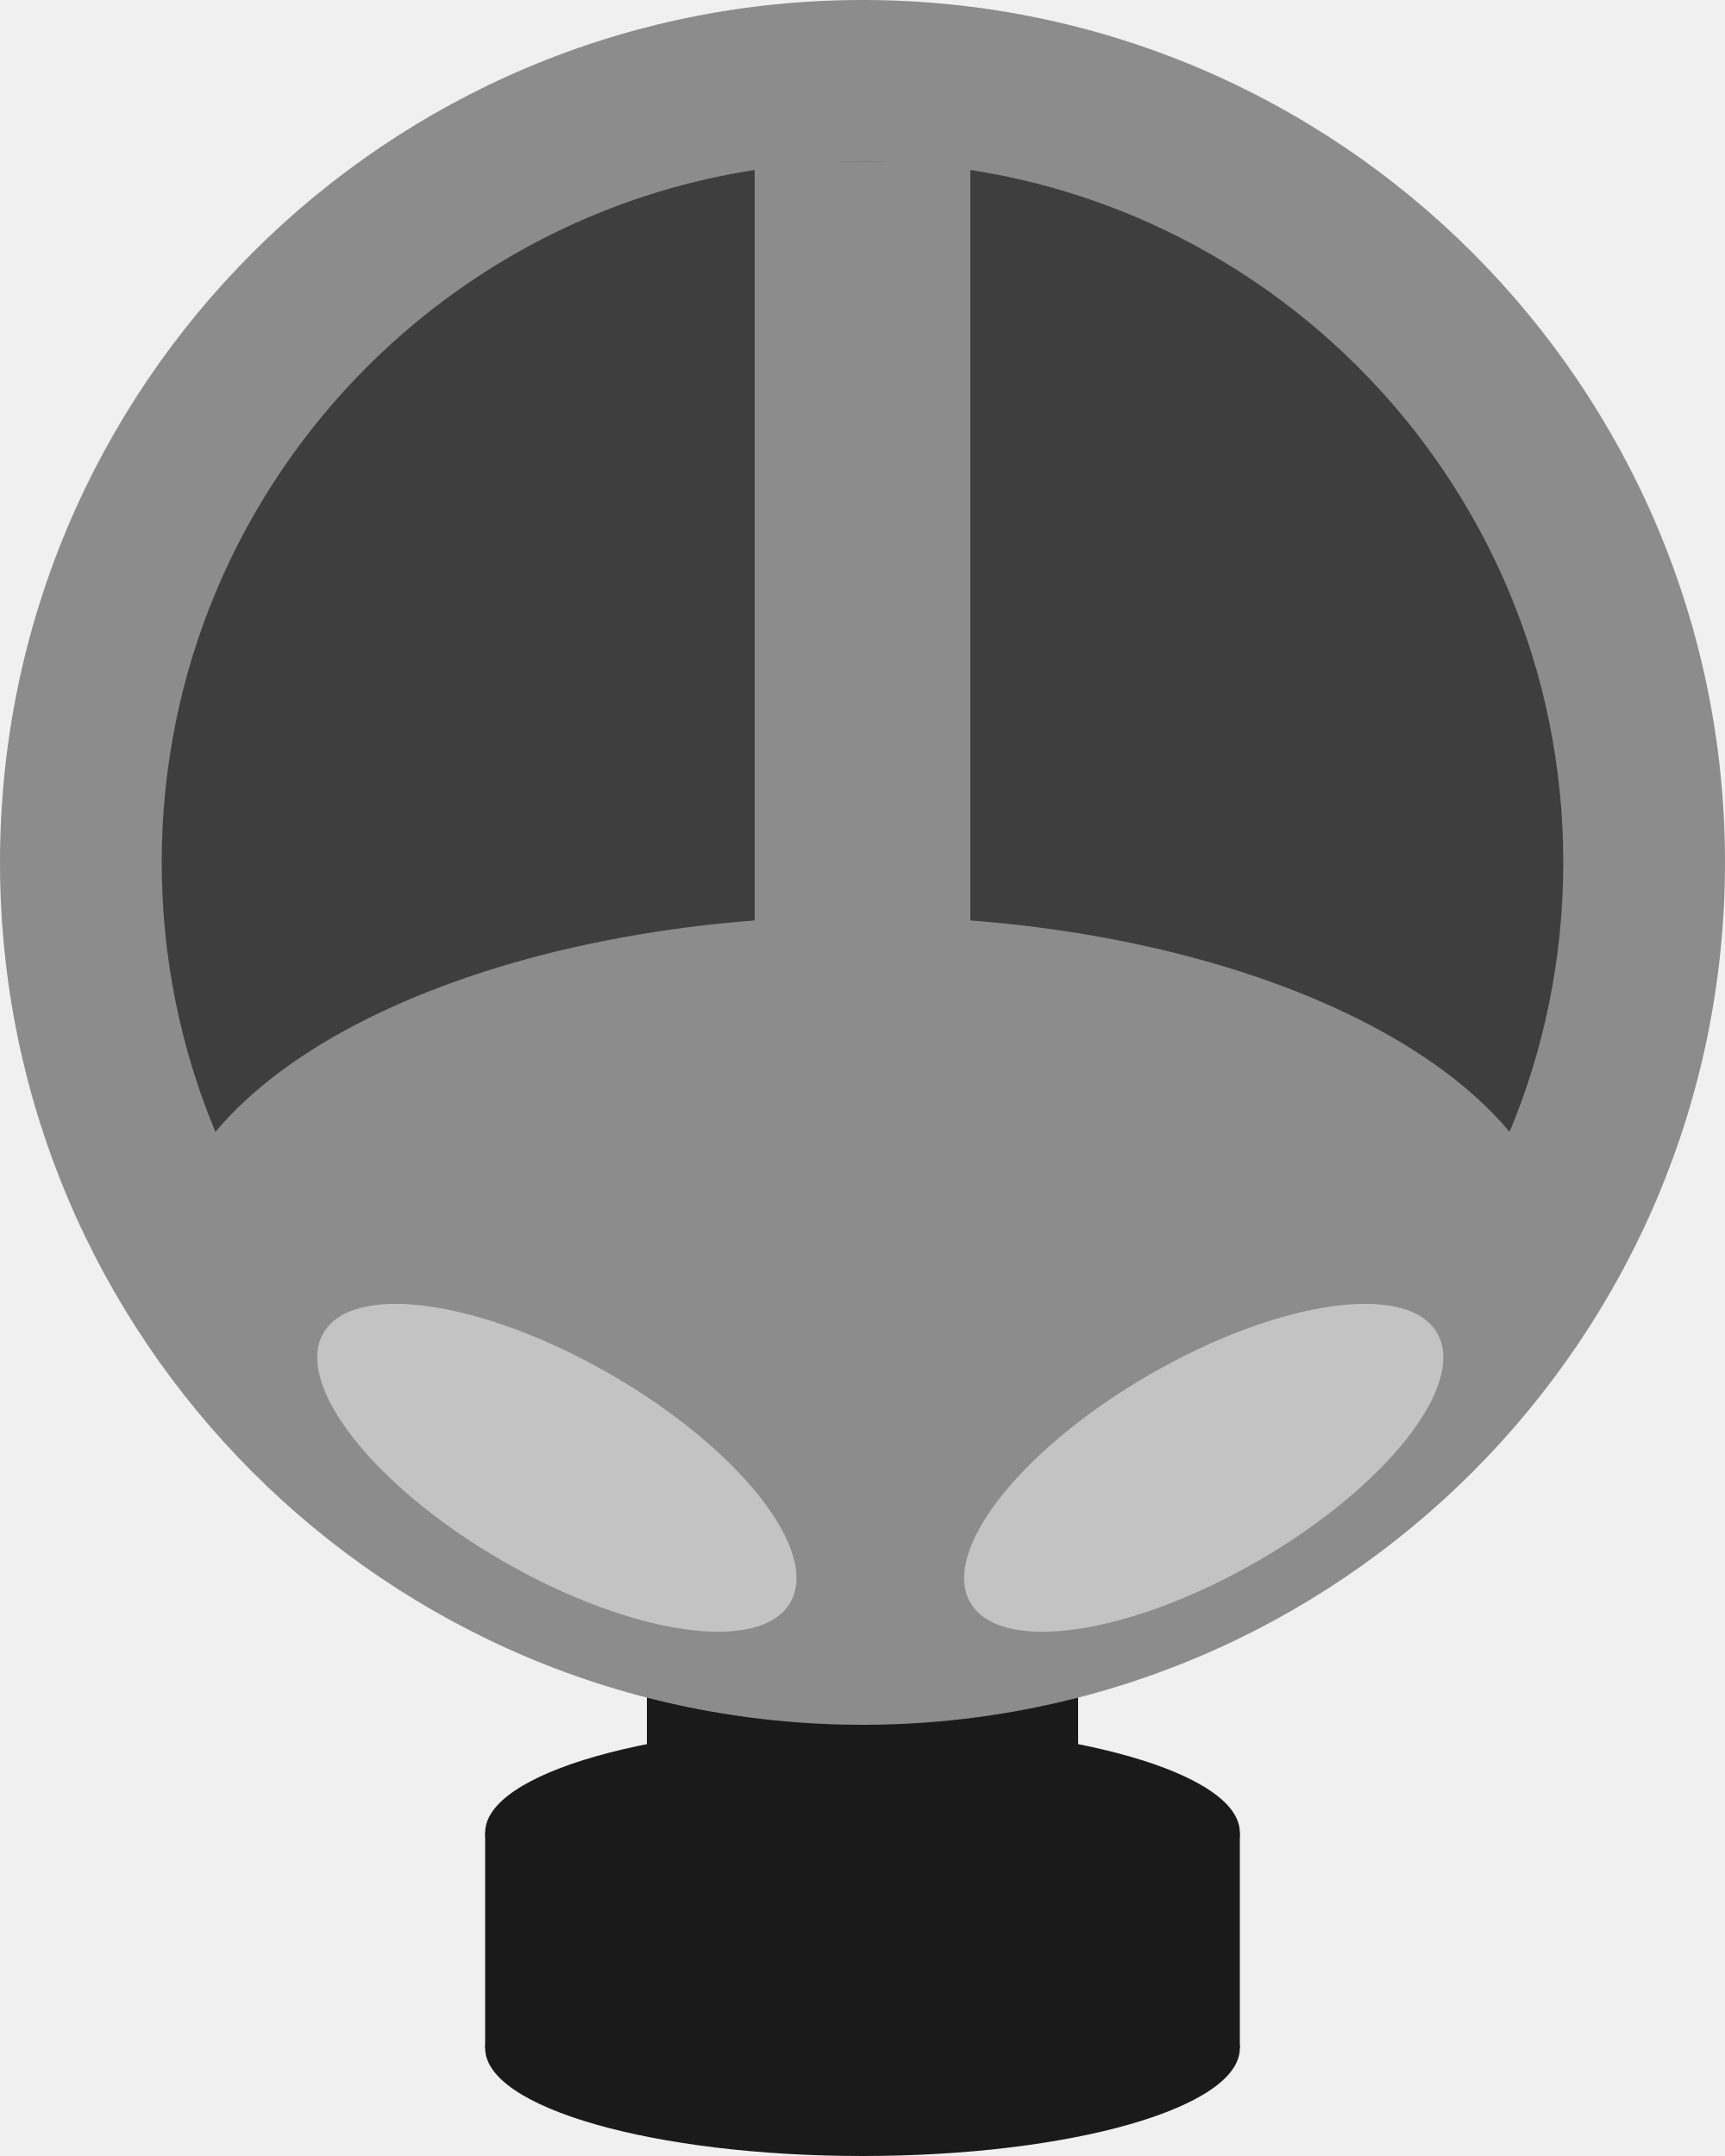
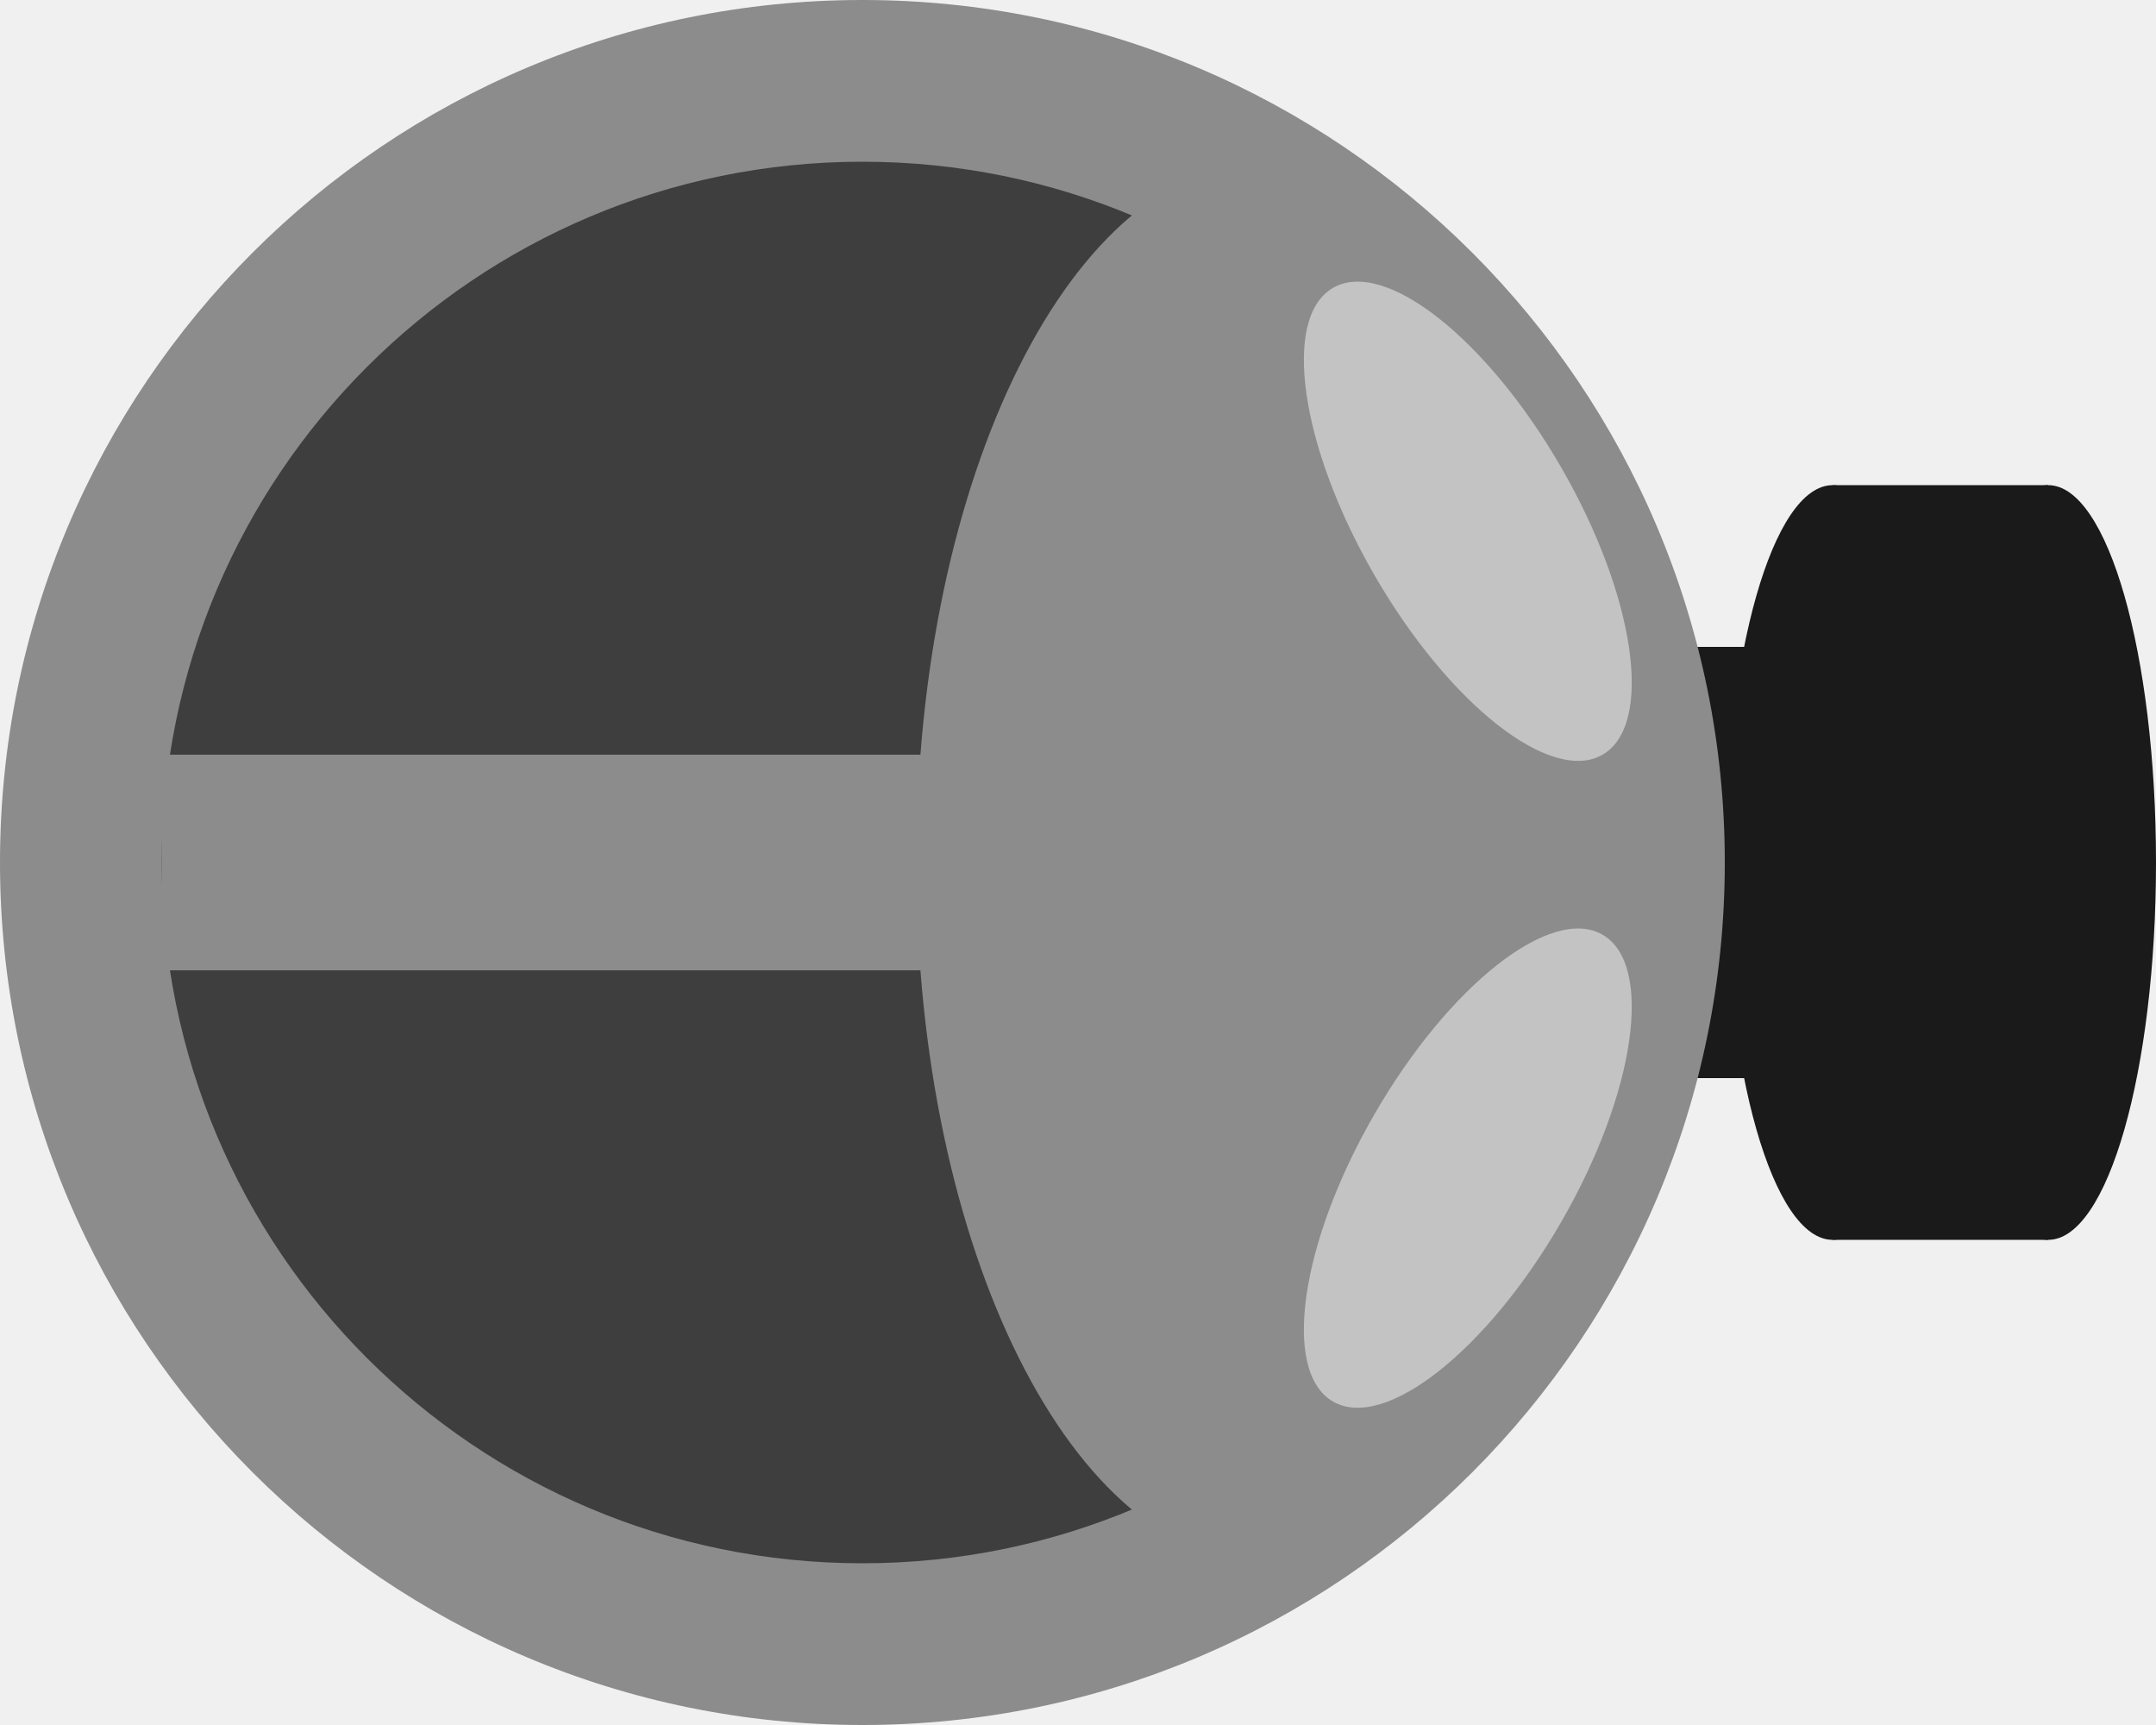
- <svg xmlns="http://www.w3.org/2000/svg" width="32" height="40" viewBox="0 0 32 40" fill="none">
-   <ellipse cx="16" cy="34" rx="7" ry="2" fill="#1A1A1A" />
-   <ellipse cx="16" cy="38" rx="7" ry="2" fill="#1A1A1A" />
-   <rect x="9" y="34" width="14" height="4" fill="#1A1A1A" />
-   <rect x="12" y="30" width="8" height="4" fill="#1A1A1A" />
-   <circle cx="16" cy="16" r="16" fill="#8C8C8C" />
-   <circle cx="16" cy="16" r="13" fill="#3E3E3E" />
-   <rect x="14" y="3" width="4" height="18" fill="#8C8C8C" />
-   <ellipse cx="16" cy="23.5" rx="13" ry="6.5" fill="#8C8C8C" />
-   <ellipse cx="22.33" cy="27.232" rx="5" ry="2" transform="rotate(-30 22.3301 27.232)" fill="#C3C3C3" />
-   <ellipse cx="10.33" cy="27.232" rx="5" ry="2" transform="rotate(30 10.3301 27.232)" fill="#C3C3C3" />
+ <svg xmlns="http://www.w3.org/2000/svg" width="40" height="32" viewBox="0 0 40 32" fill="none">
+   <g clip-path="url(#clip0)">
+     <ellipse cx="34" cy="16" rx="7" ry="2" transform="rotate(-90 34 16)" fill="#1A1A1A" />
+     <ellipse cx="38" cy="16" rx="7" ry="2" transform="rotate(-90 38 16)" fill="#1A1A1A" />
+     <rect x="34" y="23" width="14" height="4" transform="rotate(-90 34 23)" fill="#1A1A1A" />
+     <rect x="30" y="20" width="8" height="4" transform="rotate(-90 30 20)" fill="#1A1A1A" />
+     <circle cx="16" cy="16" r="16" transform="rotate(-90 16 16)" fill="#8C8C8C" />
+     <circle cx="16" cy="16" r="13" transform="rotate(-90 16 16)" fill="#3E3E3E" />
+     <rect x="3" y="18" width="4" height="18" transform="rotate(-90 3 18)" fill="#8C8C8C" />
+     <ellipse cx="23.5" cy="16" rx="13" ry="6.5" transform="rotate(-90 23.5 16)" fill="#8C8C8C" />
+     <ellipse cx="27.232" cy="9.67" rx="5" ry="2" transform="rotate(-120 27.232 9.66987)" fill="#C3C3C3" />
+     <ellipse cx="27.232" cy="21.67" rx="5" ry="2" transform="rotate(-60 27.232 21.6699)" fill="#C3C3C3" />
+   </g>
+   <defs>
+     <clipPath id="clip0">
+       <rect width="32" height="40" fill="white" transform="translate(0 32) rotate(-90)" />
+     </clipPath>
+   </defs>
</svg>
